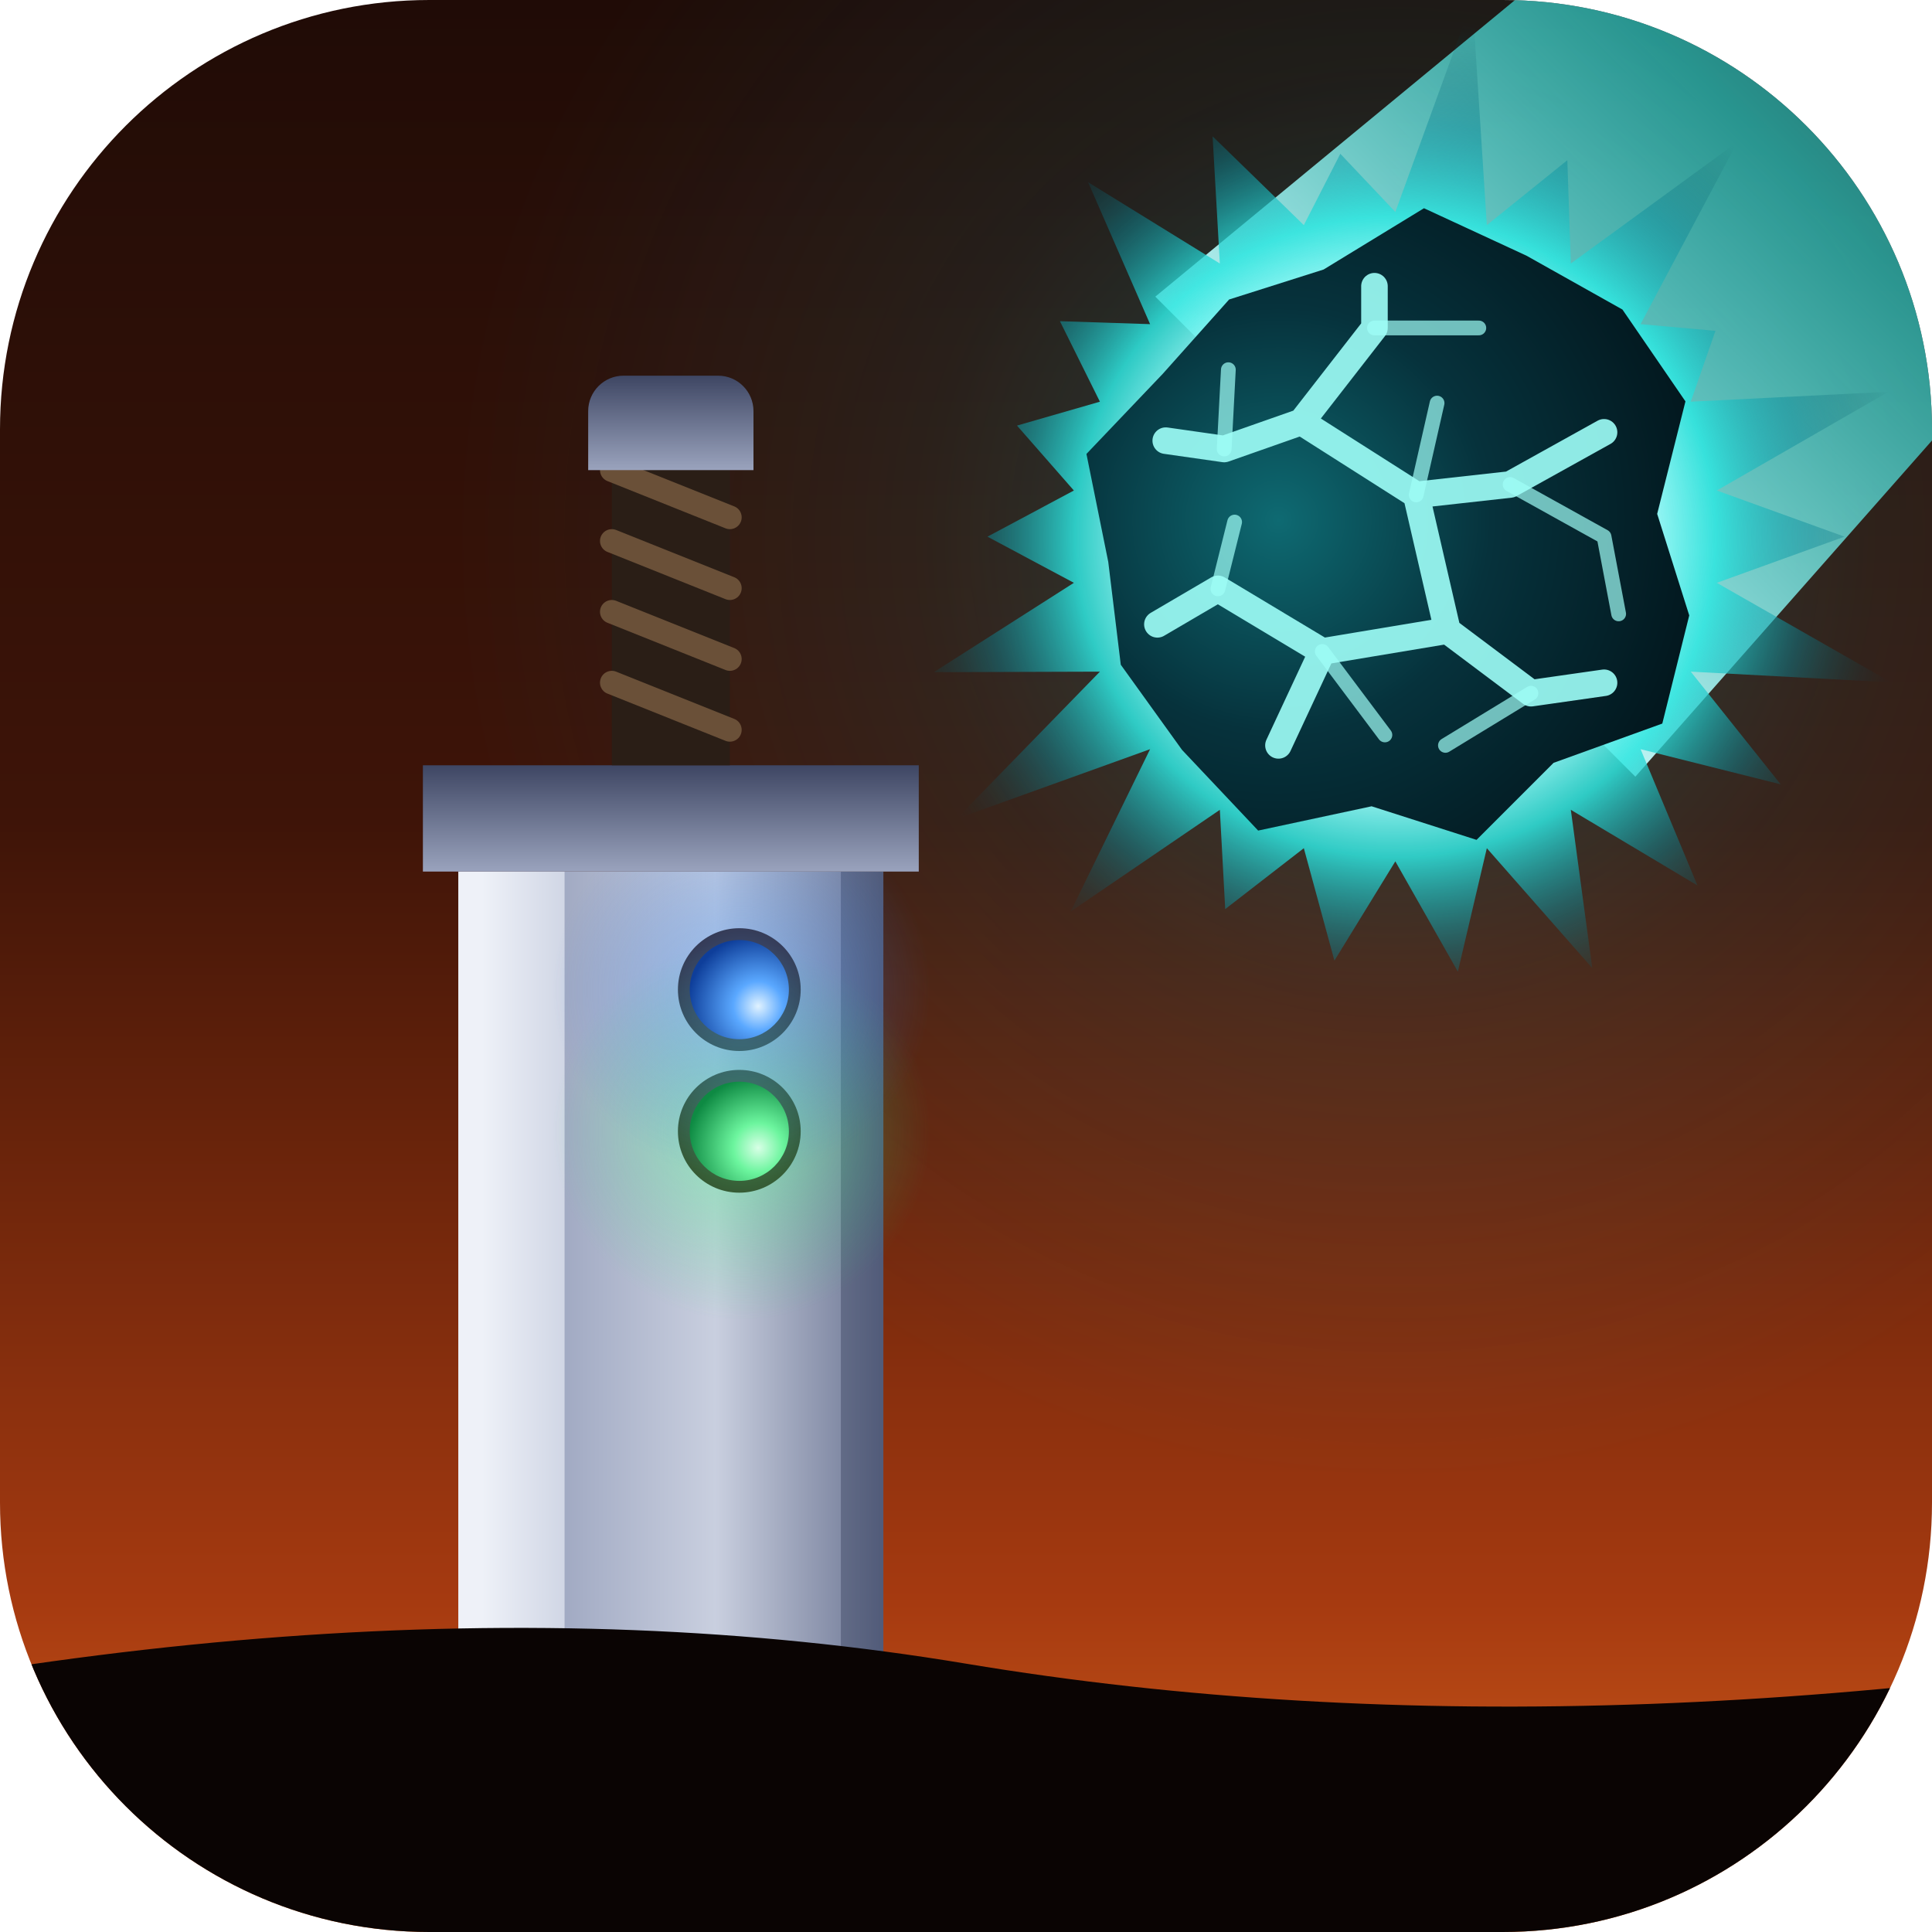
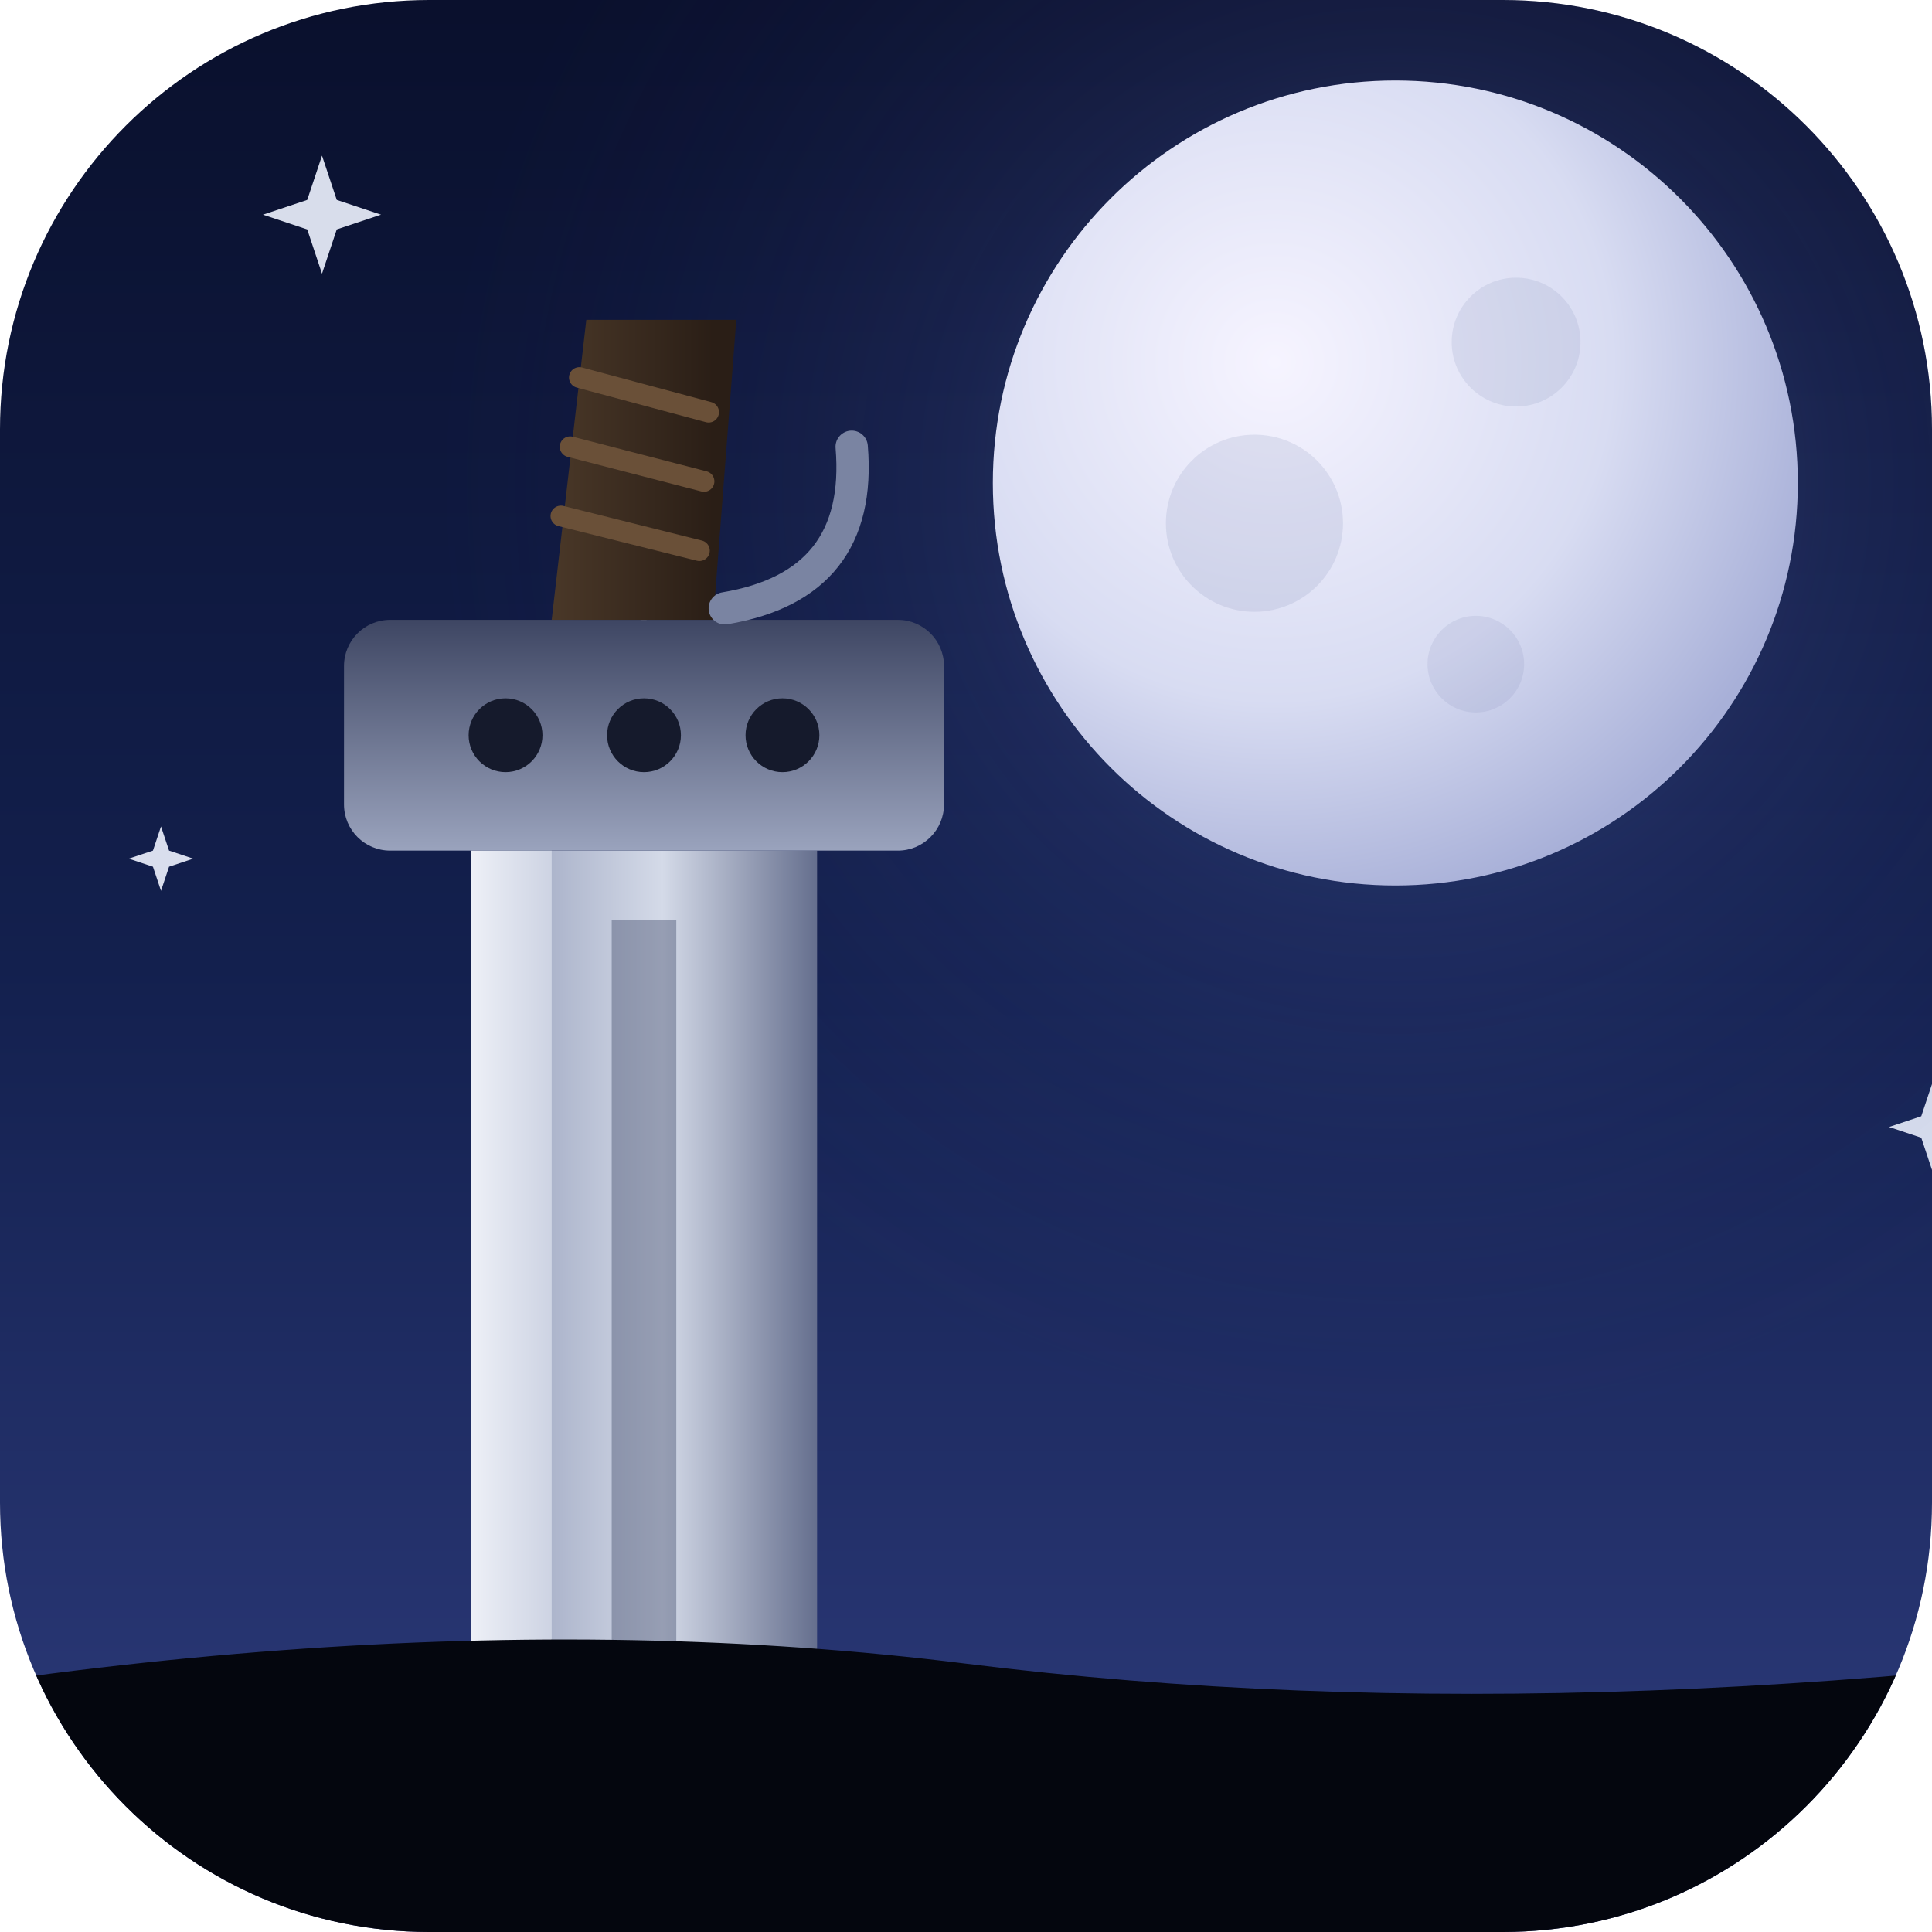
<svg xmlns="http://www.w3.org/2000/svg" viewBox="18 18 72 72" width="216" height="216">
  <clipPath id="c">
    <rect x="18" y="18" width="72" height="72" rx="16" />
  </clipPath>
  <defs>
    <linearGradient id="g0" gradientUnits="userSpaceOnUse" x1="0" y1="0" x2="0" y2="108">
-       <stop offset="0" stop-color="#0E0605" stop-opacity="1" />
-       <stop offset="0.45" stop-color="#3E1408" stop-opacity="1" />
-       <stop offset="0.72" stop-color="#A63A10" stop-opacity="1" />
-       <stop offset="0.9" stop-color="#F07A24" stop-opacity="1" />
+       <stop offset="0" stop-color="#05081C" stop-opacity="1" />
+       <stop offset="0.5" stop-color="#13204E" stop-opacity="1" />
+       <stop offset="0.8" stop-color="#2C3A7A" stop-opacity="1" />
+       <stop offset="0.95" stop-color="#5A4E8C" stop-opacity="1" />
    </linearGradient>
-     <radialGradient id="g1" gradientUnits="userSpaceOnUse" cx="0" cy="0" r="35.2">
-       <stop offset="0" stop-color="#20E0E0" stop-opacity="0.302" />
-       <stop offset="0.5" stop-color="#0A9AA8" stop-opacity="0.122" />
-       <stop offset="1" stop-color="#0A9AA8" stop-opacity="0" />
+     <radialGradient id="g1" gradientUnits="userSpaceOnUse" cx="0" cy="0" r="36">
+       <stop offset="0" stop-color="#B8C8FF" stop-opacity="0.333" />
+       <stop offset="0.45" stop-color="#6A7CD8" stop-opacity="0.133" />
+       <stop offset="1" stop-color="#2A3070" stop-opacity="0" />
    </radialGradient>
-     <linearGradient id="g2" gradientUnits="userSpaceOnUse" x1="0" y1="0" x2="57.2" y2="0">
-       <stop offset="0" stop-color="#C8FFFF" stop-opacity="0.949" />
-       <stop offset="0.35" stop-color="#2EE6E0" stop-opacity="0.6" />
-       <stop offset="1" stop-color="#03505E" stop-opacity="0" />
-     </linearGradient>
-     <radialGradient id="g3" gradientUnits="userSpaceOnUse" cx="0" cy="0" r="19.25">
-       <stop offset="0.45" stop-color="#C8FFFF" stop-opacity="1" />
-       <stop offset="0.62" stop-color="#2EE6E0" stop-opacity="0.851" />
-       <stop offset="0.8" stop-color="#0A8A9A" stop-opacity="0.451" />
-       <stop offset="1" stop-color="#03404E" stop-opacity="0" />
+     <radialGradient id="g2" gradientUnits="userSpaceOnUse" cx="-4.5" cy="-4.5" r="21">
+       <stop offset="0" stop-color="#F6F4FF" stop-opacity="1" />
+       <stop offset="0.6" stop-color="#D8DCF2" stop-opacity="1" />
+       <stop offset="1" stop-color="#A8B0D8" stop-opacity="1" />
    </radialGradient>
-     <radialGradient id="g4" gradientUnits="userSpaceOnUse" cx="2.64" cy="3.52" r="17.6">
-       <stop offset="0" stop-color="#0E6A72" stop-opacity="1" />
-       <stop offset="0.45" stop-color="#06323C" stop-opacity="1" />
-       <stop offset="1" stop-color="#021218" stop-opacity="1" />
-     </radialGradient>
-     <linearGradient id="g5" gradientUnits="userSpaceOnUse" x1="44" y1="0" x2="62" y2="0">
+     <linearGradient id="g3" gradientUnits="userSpaceOnUse" x1="46" y1="0" x2="62" y2="0">
      <stop offset="0" stop-color="#5D6787" stop-opacity="1" />
-       <stop offset="0.45" stop-color="#C9CFDF" stop-opacity="1" />
+       <stop offset="0.45" stop-color="#D4DAE8" stop-opacity="1" />
      <stop offset="1" stop-color="#8C96B4" stop-opacity="1" />
    </linearGradient>
-     <linearGradient id="g6" gradientUnits="userSpaceOnUse" x1="57" y1="0" x2="62" y2="0">
+     <linearGradient id="g4" gradientUnits="userSpaceOnUse" x1="57" y1="0" x2="62" y2="0">
      <stop offset="0" stop-color="#C4CBDD" stop-opacity="1" />
-       <stop offset="1" stop-color="#EEF1F8" stop-opacity="1" />
+       <stop offset="1" stop-color="#F2F4FA" stop-opacity="1" />
    </linearGradient>
-     <radialGradient id="g7" gradientUnits="userSpaceOnUse" cx="51" cy="51" r="8">
-       <stop offset="0" stop-color="#5CFF9A" stop-opacity="0.502" />
-       <stop offset="1" stop-color="#2BD872" stop-opacity="0" />
-     </radialGradient>
-     <radialGradient id="g8" gradientUnits="userSpaceOnUse" cx="51" cy="57" r="8">
-       <stop offset="0" stop-color="#5AA8FF" stop-opacity="0.502" />
-       <stop offset="1" stop-color="#2A70E0" stop-opacity="0" />
-     </radialGradient>
-     <radialGradient id="g9" gradientUnits="userSpaceOnUse" cx="50.3" cy="50.3" r="3">
-       <stop offset="0" stop-color="#D8FFE6" stop-opacity="1" />
-       <stop offset="0.35" stop-color="#6CF59E" stop-opacity="1" />
-       <stop offset="1" stop-color="#0E8A43" stop-opacity="1" />
-     </radialGradient>
-     <radialGradient id="g10" gradientUnits="userSpaceOnUse" cx="50.3" cy="56.3" r="3">
-       <stop offset="0" stop-color="#E0F2FF" stop-opacity="1" />
-       <stop offset="0.35" stop-color="#5AA8FF" stop-opacity="1" />
-       <stop offset="1" stop-color="#0E3E9A" stop-opacity="1" />
-     </radialGradient>
-     <linearGradient id="g11" gradientUnits="userSpaceOnUse" x1="0" y1="62" x2="0" y2="66.5">
+     <linearGradient id="g5" gradientUnits="userSpaceOnUse" x1="0" y1="63" x2="0" y2="73">
      <stop offset="0" stop-color="#9AA3BD" stop-opacity="1" />
      <stop offset="1" stop-color="#3E4663" stop-opacity="1" />
    </linearGradient>
-     <linearGradient id="g12" gradientUnits="userSpaceOnUse" x1="0" y1="79" x2="0" y2="83">
-       <stop offset="0" stop-color="#9AA3BD" stop-opacity="1" />
-       <stop offset="1" stop-color="#3E4663" stop-opacity="1" />
+     <linearGradient id="g6" gradientUnits="userSpaceOnUse" x1="51" y1="0" x2="58" y2="0">
+       <stop offset="0" stop-color="#2A1E16" stop-opacity="1" />
+       <stop offset="1" stop-color="#4A3828" stop-opacity="1" />
    </linearGradient>
  </defs>
  <g clip-path="url(#c)">
    <path fill="url(#g0)" d="M0,0 h108 v108 h-108 Z" />
-     <g transform="translate(70 38) rotate(0) scale(1) translate(0 0)">
-       <path fill="url(#g1)" d="M-35.2,0 a35.2,35.2 0 1,0 70.4,0 a35.2,35.2 0 1,0 -70.4,0 Z" />
-       <g transform="translate(0 0) rotate(-45) scale(1) translate(0 0)">
-         <path fill="url(#g2)" d="M0,-12.65 L28.6,-9.9 L20.9,-4.95 L50.6,-3.3 L26.4,0 L57.2,2.2 L22,5.5 L35.2,10.45 L0,12.65 Z" />
-       </g>
-       <path fill="url(#g3)" d="M16.74,0 L11.98,1.72 L18.48,5.43 L11.01,5.03 L14.36,9.23 L9.14,7.92 L11.26,13 L6.54,10.18 L7.34,16.08 L3.41,11.61 L2.33,16.21 L0,12.1 L-2.27,15.8 L-3.41,11.61 L-6.34,13.88 L-6.54,10.18 L-12.1,13.97 L-9.14,7.92 L-16.36,10.52 L-11.01,5.03 L-17.2,5.05 L-11.98,1.72 L-15.2,0 L-11.98,-1.72 L-14.1,-4.14 L-11.01,-5.03 L-12.5,-8.03 L-9.14,-7.92 L-11.45,-13.21 L-6.54,-10.18 L-6.81,-14.92 L-3.41,-11.61 L-2.05,-14.27 L-0,-12.1 L2.87,-19.99 L3.41,-11.61 L6.41,-14.03 L6.54,-10.18 L12.75,-14.71 L9.14,-7.92 L11.93,-7.67 L11.01,-5.03 L18.38,-5.4 L11.98,-1.72 Z" />
-       <g transform="translate(0 0) rotate(135) scale(1) translate(0 0)">
-         <path fill="url(#g4)" d="M11.24,0 L10.61,3.86 L8.23,6.9 L5.96,10.32 L1.84,10.42 L-1.87,10.63 L-5.15,8.93 L-9.41,7.9 L-10.86,3.95 L-11.97,0 L-11.21,-4.08 L-7.5,-6.3 L-5.67,-9.82 L-2.11,-11.96 L1.79,-10.13 L5.85,-10.13 L7.73,-6.48 L11.36,-4.13 Z" />
-         <path fill="none" stroke="#9FFFF8" stroke-opacity="0.902" stroke-width="0.99" stroke-linecap="round" stroke-linejoin="round" d="M-8.25,-2.75 L-4.4,-1.65 L-1.65,0.55 L1.1,-3.85 L4.95,-1.1 L8.58,-2.42 M-1.65,0.55 L-0.55,5.5 L2.2,6.82 L3.52,8.58 M1.1,-3.85 L0.55,-7.7 L-1.65,-9.35 M4.95,-1.1 L6.05,3.3 L8.58,3.96 M-0.55,5.5 L-4.95,6.05 L-6.05,7.15" />
-         <path fill="none" stroke="#9FFFF8" stroke-opacity="0.702" stroke-width="0.55" stroke-linecap="round" stroke-linejoin="round" d="M-4.4,-1.65 L-5.5,-5.5 L-3.85,-7.92 M6.05,3.3 L3.85,4.62 M-4.95,6.05 L-7.7,3.3 M0.55,-7.7 L4.18,-6.82 M2.2,6.82 L0,8.8 M4.95,-1.1 L5.5,-4.95 M-1.65,0.55 L-4.62,2.42" />
-       </g>
+     <path fill="#EEF2FF" fill-opacity="0.902" d="M30,23.8 L30.55,25.45 L32.2,26 L30.55,26.55 L30,28.2 L29.45,26.55 L27.8,26 L29.45,25.45 Z M42,38.6 L42.35,39.65 L43.4,40 L42.35,40.35 L42,41.4 L41.65,40.35 L40.6,40 L41.65,39.65 Z M90,58.4 L90.4,59.6 L91.6,60 L90.4,60.4 L90,61.6 L89.6,60.4 L88.4,60 L89.6,59.6 Z M24,48.8 L24.3,49.7 L25.2,50 L24.3,50.3 L24,51.2 L23.7,50.3 L22.8,50 L23.7,49.7 Z M86,18.7 L86.33,19.68 L87.3,20 L86.33,20.32 L86,21.3 L85.67,20.32 L84.7,20 L85.67,19.68 Z" />
+     <g transform="translate(70 36) rotate(0) scale(1) translate(0 0)">
+       <path fill="url(#g1)" d="M-36,0 a36,36 0 1,0 72,0 a36,36 0 1,0 -72,0 Z" />
+       <path fill="url(#g2)" d="M-15,0 a15,15 0 1,0 30,0 a15,15 0 1,0 -30,0 Z" />
+       <path fill="#707AA8" fill-opacity="0.149" d="M-8.55,1.5 a3.3,3.3 0 1,0 6.6,0 a3.3,3.3 0 1,0 -6.6,0 Z" />
+       <path fill="#707AA8" fill-opacity="0.133" d="M2.1,-5.25 a2.4,2.4 0 1,0 4.8,0 a2.4,2.4 0 1,0 -4.8,0 Z" />
+       <path fill="#707AA8" fill-opacity="0.122" d="M1.2,6.75 a1.8,1.8 0 1,0 3.6,0 a1.8,1.8 0 1,0 -3.6,0 Z" />
    </g>
-     <g transform="translate(43 54) rotate(180) scale(0.88) translate(-54 -58)">
-       <path fill="url(#g5)" d="M45,62 L45,15 L63,27 L63,62 Z" />
-       <path fill="url(#g6)" d="M58.5,24 L63,27 L63,62 L58.5,62 Z" />
-       <path fill="#1A2240" fill-opacity="0.302" d="M45,15 L45,62 L46.8,62 L46.8,16.2 Z" />
-       <path fill="#2A0E08" fill-opacity="1" d="M48.5,51 a2.6,2.6 0 1,0 5.2,0 a2.6,2.6 0 1,0 -5.2,0 Z M48.5,57 a2.6,2.6 0 1,0 5.2,0 a2.6,2.6 0 1,0 -5.2,0 Z" />
-       <path fill="url(#g7)" d="M43,51 a8,8 0 1,0 16,0 a8,8 0 1,0 -16,0 Z" />
-       <path fill="url(#g8)" d="M43,57 a8,8 0 1,0 16,0 a8,8 0 1,0 -16,0 Z" />
-       <path fill="url(#g9)" d="M49,51 a2.1,2.1 0 1,0 4.2,0 a2.1,2.1 0 1,0 -4.2,0 Z" />
-       <path fill="url(#g10)" d="M49,57 a2.1,2.1 0 1,0 4.2,0 a2.1,2.1 0 1,0 -4.2,0 Z" />
-       <path fill="url(#g11)" d="M43.5,62 h21 v4.5 h-21 Z" />
-       <path fill="#2A1E16" fill-opacity="1" d="M51.5,66.5 h5 v12.5 h-5 Z" />
-       <path fill="none" stroke="#6A5038" stroke-opacity="1" stroke-width="1" stroke-linecap="round" stroke-linejoin="round" d="M51.5,68 L56.5,70 M51.5,71 L56.5,73 M51.5,74 L56.5,76 M51.5,77 L56.5,79" />
-       <path fill="url(#g12)" d="M50.5,79 h7 v2.5 a1.5,1.5 0 0,1 -1.5,1.5 h-4 a1.5,1.5 0 0,1 -1.5,-1.5 Z" />
+     <g transform="translate(42 54) rotate(180) scale(0.86) translate(-54 -58)">
+       <path fill="url(#g3)" d="M46.5,63 L46.5,22 L54,12 L61.5,22 L61.5,63 Z" />
+       <path fill="url(#g4)" d="M58,17.4 L61.5,22 L61.5,63 L58,63 Z" />
+       <path fill="#3A4566" fill-opacity="0.4" d="M52.6,24 L55.4,24 L55.4,60 L52.6,60 Z" />
+       <path fill="url(#g5)" d="M43,63 h22 a2,2 0 0,1 2,2 v6 a2,2 0 0,1 -2,2 h-22 a2,2 0 0,1 -2,-2 v-6 a2,2 0 0,1 2,-2 Z" />
+       <path fill="#151A2C" fill-opacity="1" d="M46.4,68 a1.6,1.6 0 1,0 3.2,0 a1.6,1.6 0 1,0 -3.2,0 Z M52.4,68 a1.6,1.6 0 1,0 3.2,0 a1.6,1.6 0 1,0 -3.2,0 Z M58.4,68 a1.6,1.6 0 1,0 3.2,0 a1.6,1.6 0 1,0 -3.2,0 Z" />
+       <path fill="url(#g6)" d="M51,73 h7 l-1.5,13 h-6.5 Z" />
+       <path fill="none" stroke="#6A5038" stroke-opacity="1" stroke-width="0.9" stroke-linecap="round" stroke-linejoin="round" d="M51.6,76 L57.6,77.5 M51.4,79 L57.2,80.5 M51.2,82 L56.8,83.5" />
+       <path fill="none" stroke="#7A84A2" stroke-opacity="1" stroke-width="1.4" stroke-linecap="round" stroke-linejoin="round" d="M50.5,73.5 q-6,1 -5.5,7" />
    </g>
-     <path fill="#0A0403" fill-opacity="1" d="M0,84 Q30,76 54,80 T108,78 V108 H0 Z" />
+     <path fill="#04060E" fill-opacity="1" d="M0,84 Q30,77 54,80 T108,78 V108 H0 Z" />
  </g>
</svg>
